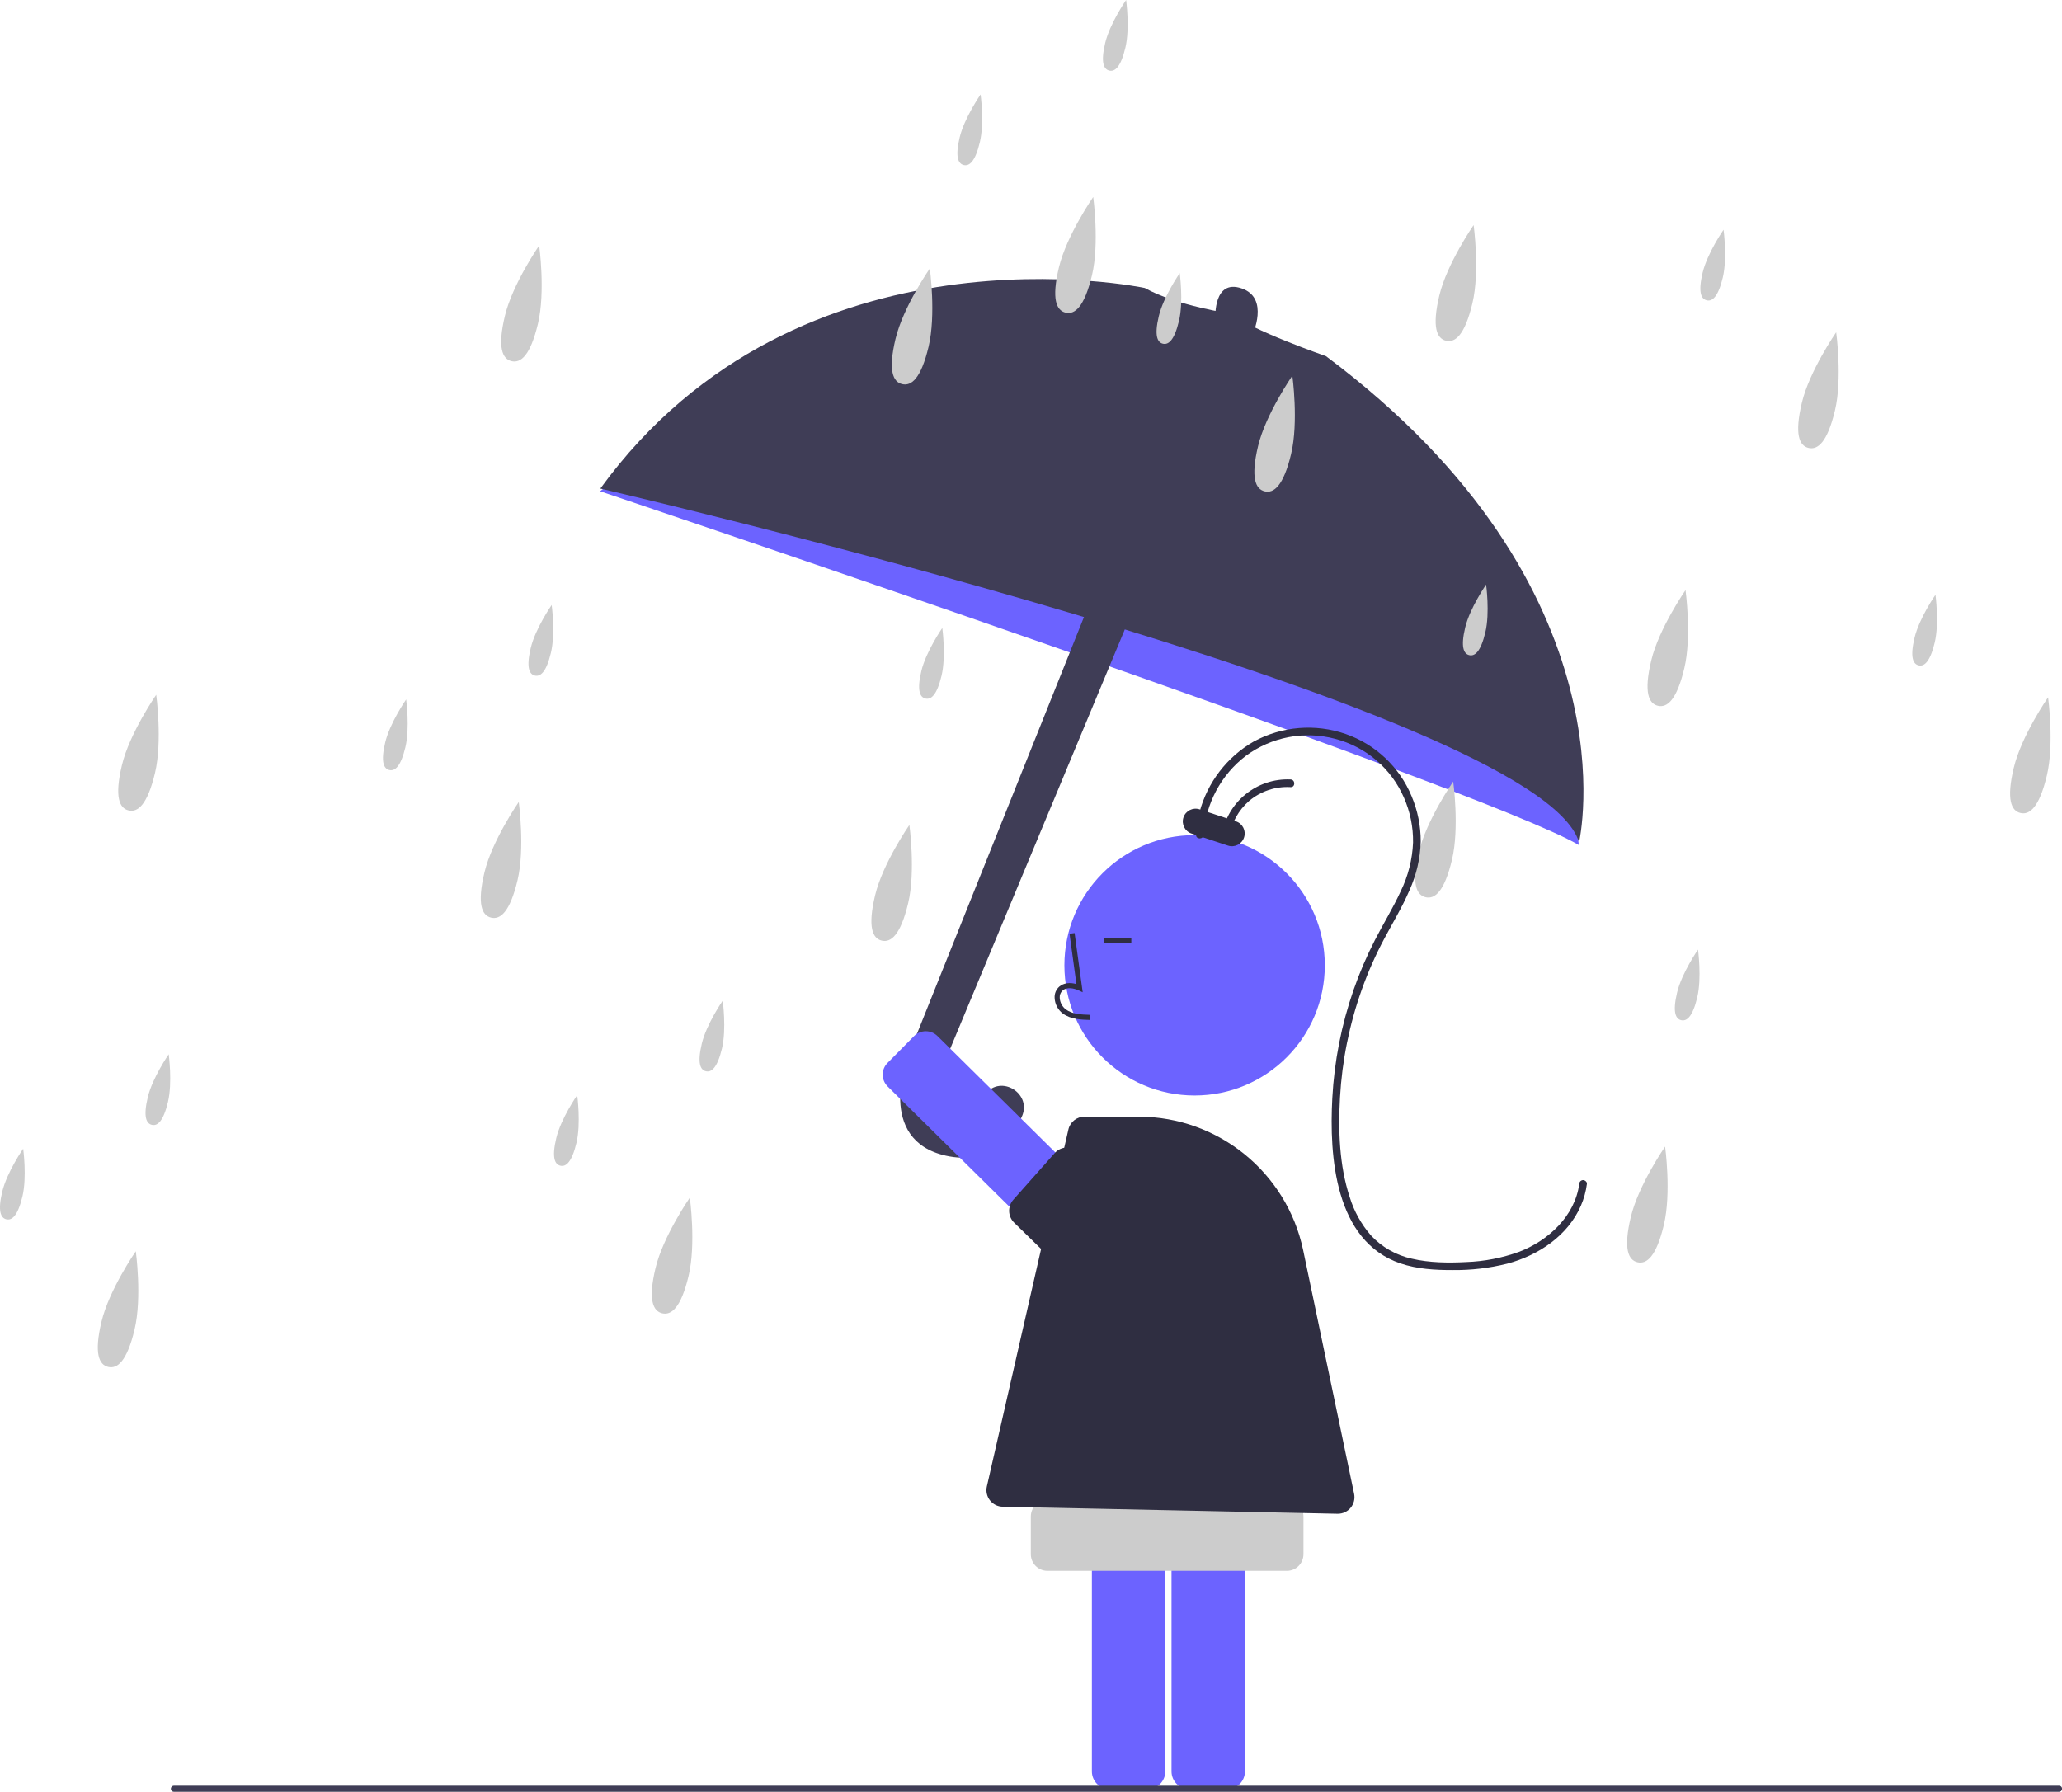
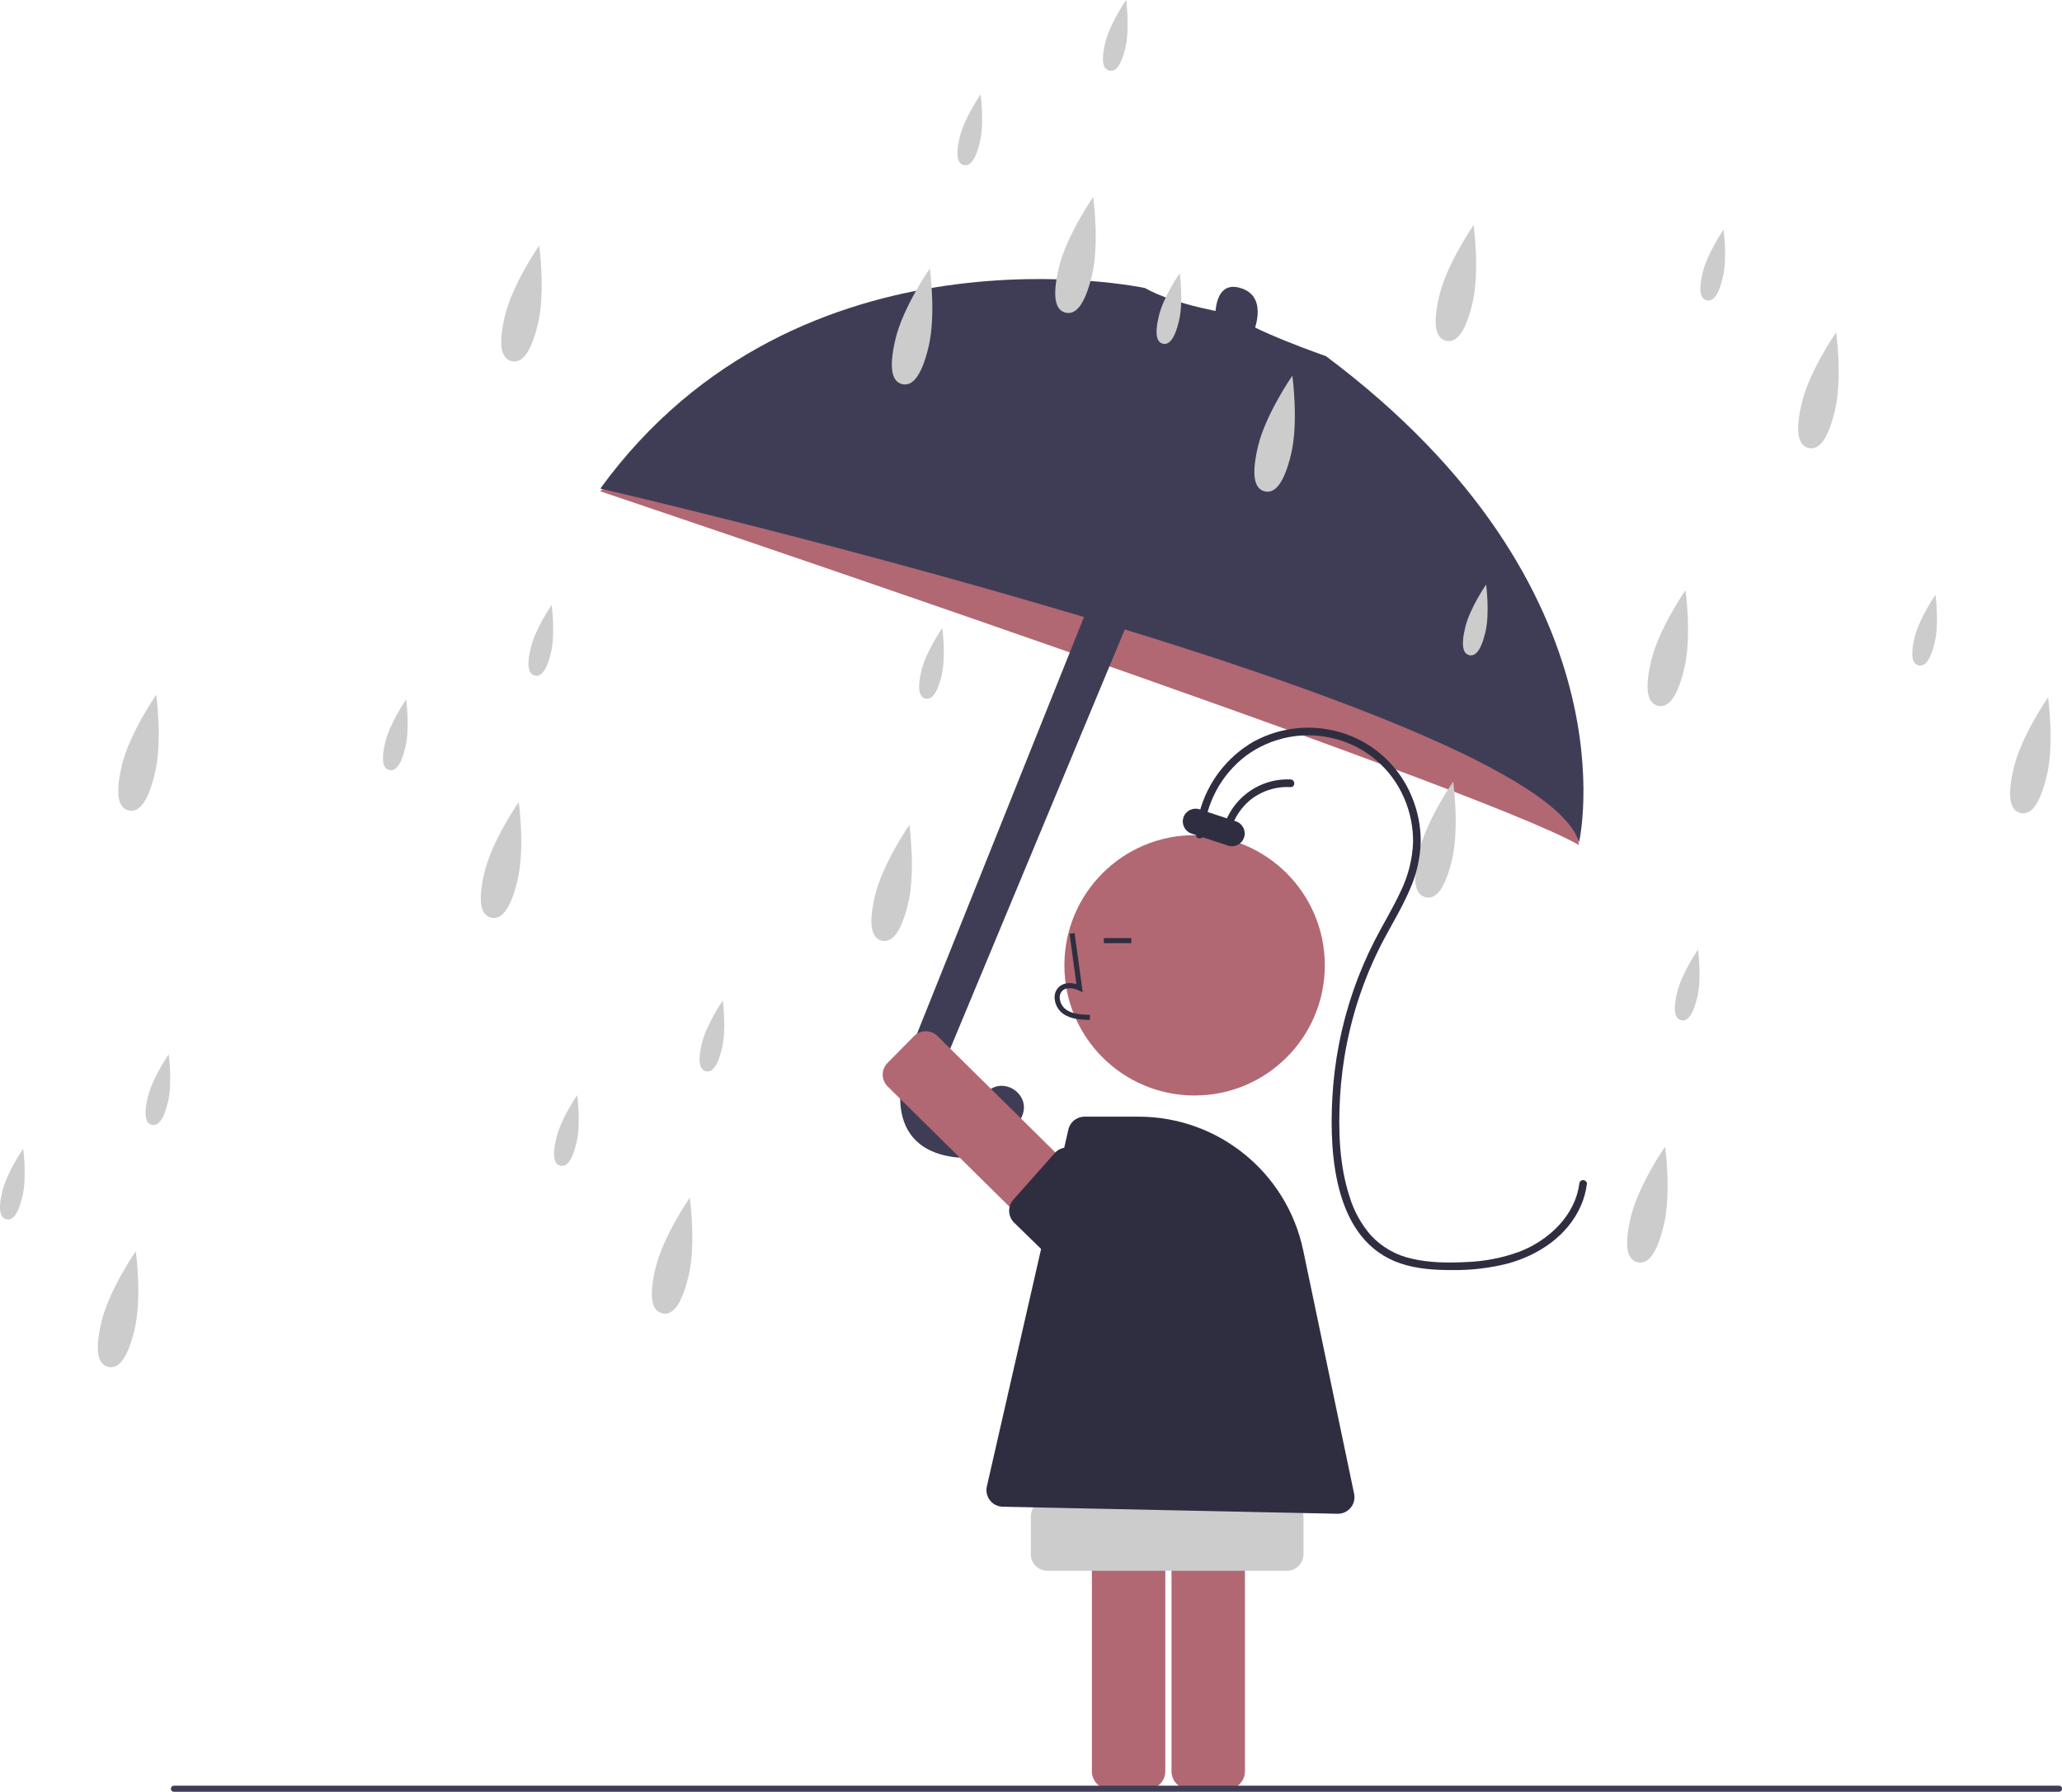
<svg xmlns="http://www.w3.org/2000/svg" id="be23df8e-c438-4ff3-b7f5-fc55aef8b210" data-name="Layer 1" width="807.642" height="701.912" viewBox="0 0 807.642 701.912">
-   <path d="M676.798,799.957H662.038a7.008,7.008,0,0,1-7-7V669.943a7.008,7.008,0,0,1,7-7H676.798a7.008,7.008,0,0,1,7,7V792.957A7.008,7.008,0,0,1,676.798,799.957Z" transform="translate(-196.1788 -99.04419)" fill="#6c63ff" />
-   <path d="M645.606,799.957H630.846a7.008,7.008,0,0,1-7-7V669.943a7.008,7.008,0,0,1,7-7H645.606a7.008,7.008,0,0,1,7,7V792.957A7.008,7.008,0,0,1,645.606,799.957Z" transform="translate(-196.1788 -99.04419)" fill="#6c63ff" />
+   <path d="M676.798,799.957H662.038a7.008,7.008,0,0,1-7-7V669.943a7.008,7.008,0,0,1,7-7H676.798a7.008,7.008,0,0,1,7,7V792.957A7.008,7.008,0,0,1,676.798,799.957Z" transform="translate(-196.1788 -99.04419)" fill="#b16873" />
+   <path d="M645.606,799.957H630.846a7.008,7.008,0,0,1-7-7V669.943a7.008,7.008,0,0,1,7-7H645.606a7.008,7.008,0,0,1,7,7V792.957A7.008,7.008,0,0,1,645.606,799.957Z" transform="translate(-196.1788 -99.04419)" fill="#b16873" />
  <path d="M256.881,401.887c-2.988,12.512-6.762,15.49-10.337,14.637s-5.596-5.216-2.608-17.728,13.429-27.582,13.429-27.582S259.869,389.375,256.881,401.887Z" transform="translate(-196.1788 -99.04419)" fill="#ccc" />
  <path d="M248.881,619.887c-2.988,12.512-6.762,15.49-10.337,14.637s-5.596-5.216-2.608-17.728,13.429-27.582,13.429-27.582S251.869,607.375,248.881,619.887Z" transform="translate(-196.1788 -99.04419)" fill="#ccc" />
  <path d="M686.706,230.267s6.848-14.489-4.218-18.256-10.271,11.408-10.271,11.408l13.462,7.989" transform="translate(-196.1788 -99.04419)" fill="#3f3d56" />
-   <path d="M454.169,272.897l-22.937,18.594s344.095,115.641,383.34,138.582l-3.874-32.404-32.51-39.597-62.974-40.173L613.56,286.275,502.779,246.435Z" transform="translate(-196.1788 -99.04419)" fill="#6c63ff" />
+   <path d="M454.169,272.897l-22.937,18.594s344.095,115.641,383.34,138.582l-3.874-32.404-32.51-39.597-62.974-40.173L613.56,286.275,502.779,246.435Z" transform="translate(-196.1788 -99.04419)" fill="#b16873" />
  <path d="M629.413,319.138,551.565,513.43s-12.442,32.173,15.054,38.339c16.532,3.707,25.271-6.321,29.612-14.909,4.636-9.172-7.949-17.238-14.24-9.11q-.153.198-.307.403c-.154.206-16.647,13.004-16.638-4.512a30.68,30.68,0,0,1,2.464-11.743l76.506-183.746Z" transform="translate(-196.1788 -99.04419)" fill="#3f3d56" />
  <path d="M537.457,285.919" transform="translate(-196.1788 -99.04419)" opacity="0.1" style="isolation:isolate" />
  <path d="M741.221,357.836" transform="translate(-196.1788 -99.04419)" opacity="0.1" style="isolation:isolate" />
  <path d="M678.804,222.02s-21.906-3.199-34.227-10.161c0,0-135.199-28.776-213.261,78.575,0,0,367.49,85.068,383.34,138.582,0,0,23.065-99.032-99.116-190.445C715.54,238.571,685.649,228.183,678.804,222.02Z" transform="translate(-196.1788 -99.04419)" fill="#3f3d56" />
  <path d="M261.961,530.761c-1.823,7.635-4.126,9.452-6.308,8.931s-3.415-3.183-1.592-10.818,8.194-16.831,8.194-16.831S263.784,523.126,261.961,530.761Z" transform="translate(-196.1788 -99.04419)" fill="#ccc" />
  <path d="M204.961,567.761c-1.823,7.635-4.126,9.452-6.308,8.931s-3.415-3.183-1.592-10.818,8.194-16.831,8.194-16.831S206.784,560.126,204.961,567.761Z" transform="translate(-196.1788 -99.04419)" fill="#ccc" />
  <path d="M623.881,206.887c-2.988,12.512-6.762,15.49-10.337,14.637s-5.596-5.216-2.608-17.728,13.429-27.582,13.429-27.582S626.869,194.375,623.881,206.887Z" transform="translate(-196.1788 -99.04419)" fill="#ccc" />
  <path d="M636.961,117.761c-1.823,7.635-4.126,9.452-6.308,8.931s-3.415-3.183-1.592-10.818,8.194-16.831,8.194-16.831S638.784,110.126,636.961,117.761Z" transform="translate(-196.1788 -99.04419)" fill="#ccc" />
  <path d="M579.961,154.761c-1.823,7.635-4.126,9.452-6.308,8.931s-3.415-3.183-1.592-10.818,8.194-16.831,8.194-16.831S581.784,147.126,579.961,154.761Z" transform="translate(-196.1788 -99.04419)" fill="#ccc" />
  <path d="M465.881,598.887c-2.988,12.512-6.762,15.49-10.337,14.637s-5.596-5.216-2.608-17.728,13.429-27.582,13.429-27.582S468.869,586.375,465.881,598.887Z" transform="translate(-196.1788 -99.04419)" fill="#ccc" />
  <path d="M478.961,509.761c-1.823,7.635-4.126,9.452-6.308,8.931s-3.415-3.183-1.592-10.818,8.194-16.831,8.194-16.831S480.784,502.126,478.961,509.761Z" transform="translate(-196.1788 -99.04419)" fill="#ccc" />
  <path d="M421.961,546.761c-1.823,7.635-4.126,9.452-6.308,8.931s-3.415-3.183-1.592-10.818,8.194-16.831,8.194-16.831S423.784,539.126,421.961,546.761Z" transform="translate(-196.1788 -99.04419)" fill="#ccc" />
  <path d="M406.881,225.887c-2.988,12.512-6.762,15.49-10.337,14.637s-5.596-5.216-2.608-17.728,13.429-27.582,13.429-27.582S409.869,213.375,406.881,225.887Z" transform="translate(-196.1788 -99.04419)" fill="#ccc" />
  <path d="M398.881,443.887c-2.988,12.512-6.762,15.49-10.337,14.637s-5.596-5.216-2.608-17.728,13.429-27.582,13.429-27.582S401.869,431.375,398.881,443.887Z" transform="translate(-196.1788 -99.04419)" fill="#ccc" />
  <path d="M411.961,354.761c-1.823,7.635-4.126,9.452-6.308,8.931s-3.415-3.183-1.592-10.818,8.194-16.831,8.194-16.831S413.784,347.126,411.961,354.761Z" transform="translate(-196.1788 -99.04419)" fill="#ccc" />
  <path d="M354.961,391.761c-1.823,7.635-4.126,9.452-6.308,8.931s-3.415-3.183-1.592-10.818,8.194-16.831,8.194-16.831S356.784,384.126,354.961,391.761Z" transform="translate(-196.1788 -99.04419)" fill="#ccc" />
  <path d="M559.881,234.887c-2.988,12.512-6.762,15.49-10.337,14.637s-5.596-5.216-2.608-17.728,13.429-27.582,13.429-27.582S562.869,222.375,559.881,234.887Z" transform="translate(-196.1788 -99.04419)" fill="#ccc" />
  <path d="M551.881,452.887c-2.988,12.512-6.762,15.49-10.337,14.637s-5.596-5.216-2.608-17.728,13.429-27.582,13.429-27.582S554.869,440.375,551.881,452.887Z" transform="translate(-196.1788 -99.04419)" fill="#ccc" />
  <path d="M564.961,363.761c-1.823,7.635-4.126,9.452-6.308,8.931s-3.415-3.183-1.592-10.818,8.194-16.831,8.194-16.831S566.784,356.126,564.961,363.761Z" transform="translate(-196.1788 -99.04419)" fill="#ccc" />
  <path d="M701.881,276.887c-2.988,12.512-6.762,15.49-10.337,14.637s-5.596-5.216-2.608-17.728,13.429-27.582,13.429-27.582S704.869,264.375,701.881,276.887Z" transform="translate(-196.1788 -99.04419)" fill="#ccc" />
  <path d="M657.961,224.761c-1.823,7.635-4.126,9.452-6.308,8.931s-3.415-3.183-1.592-10.818,8.194-16.831,8.194-16.831S659.784,217.126,657.961,224.761Z" transform="translate(-196.1788 -99.04419)" fill="#ccc" />
  <path d="M772.881,217.887c-2.988,12.512-6.762,15.49-10.337,14.637s-5.596-5.216-2.608-17.728,13.429-27.582,13.429-27.582S775.869,205.375,772.881,217.887Z" transform="translate(-196.1788 -99.04419)" fill="#ccc" />
  <path d="M764.881,435.887c-2.988,12.512-6.762,15.49-10.337,14.637s-5.596-5.216-2.608-17.728,13.429-27.582,13.429-27.582S767.869,423.375,764.881,435.887Z" transform="translate(-196.1788 -99.04419)" fill="#ccc" />
  <path d="M777.961,346.761c-1.823,7.635-4.126,9.452-6.308,8.931s-3.415-3.183-1.592-10.818,8.194-16.831,8.194-16.831S779.784,339.126,777.961,346.761Z" transform="translate(-196.1788 -99.04419)" fill="#ccc" />
  <path d="M914.881,259.887c-2.988,12.512-6.762,15.49-10.337,14.637s-5.596-5.216-2.608-17.728,13.429-27.582,13.429-27.582S917.869,247.375,914.881,259.887Z" transform="translate(-196.1788 -99.04419)" fill="#ccc" />
  <path d="M870.961,207.761c-1.823,7.635-4.126,9.452-6.308,8.931s-3.415-3.183-1.592-10.818,8.194-16.831,8.194-16.831S872.784,200.126,870.961,207.761Z" transform="translate(-196.1788 -99.04419)" fill="#ccc" />
  <path d="M855.881,360.887c-2.988,12.512-6.762,15.49-10.337,14.637s-5.596-5.216-2.608-17.728,13.429-27.582,13.429-27.582S858.869,348.375,855.881,360.887Z" transform="translate(-196.1788 -99.04419)" fill="#ccc" />
  <path d="M847.881,578.887c-2.988,12.512-6.762,15.49-10.337,14.637s-5.596-5.216-2.608-17.728,13.429-27.582,13.429-27.582S850.869,566.375,847.881,578.887Z" transform="translate(-196.1788 -99.04419)" fill="#ccc" />
  <path d="M860.961,489.761c-1.823,7.635-4.126,9.452-6.308,8.931s-3.415-3.183-1.592-10.818,8.194-16.831,8.194-16.831S862.784,482.126,860.961,489.761Z" transform="translate(-196.1788 -99.04419)" fill="#ccc" />
  <path d="M997.881,402.887c-2.988,12.512-6.762,15.49-10.337,14.637s-5.596-5.216-2.608-17.728,13.429-27.582,13.429-27.582S1000.869,390.375,997.881,402.887Z" transform="translate(-196.1788 -99.04419)" fill="#ccc" />
  <path d="M953.961,350.761c-1.823,7.635-4.126,9.452-6.308,8.931s-3.415-3.183-1.592-10.818,8.194-16.831,8.194-16.831S955.784,343.126,953.961,350.761Z" transform="translate(-196.1788 -99.04419)" fill="#ccc" />
-   <circle cx="467.901" cy="378.152" r="51" fill="#6c63ff" />
+   <circle cx="467.901" cy="378.152" r="51" fill="#b16873" />
  <path d="M623.042,498.605c-3.306-.092-7.421-.208-10.59-2.522a8.133,8.133,0,0,1-3.2-6.073,5.471,5.471,0,0,1,1.861-4.492c1.655-1.399,4.073-1.728,6.678-.961l-2.699-19.726,1.981-.271,3.173,23.19-1.655-.759c-1.918-.879-4.551-1.327-6.188.055a3.514,3.514,0,0,0-1.153,2.895,6.147,6.147,0,0,0,2.381,4.528c2.466,1.802,5.746,2.034,9.466,2.139Z" transform="translate(-196.1788 -99.04419)" fill="#2f2e41" />
  <rect x="432.342" y="367.487" width="10.771" height="2" fill="#2f2e41" />
  <path d="M667.648,426.045a42.161,42.161,0,0,1,16.487-30.886,41.065,41.065,0,0,1,35.015-6.678A40.441,40.441,0,0,1,746.032,411.42a42.108,42.108,0,0,1,3.61,17.692,47.833,47.833,0,0,1-4.831,19.067c-3.007,6.552-6.8,12.699-10.094,19.104a152.46,152.46,0,0,0-8.377,19.557,154.179,154.179,0,0,0-8.322,42.374c-1.224,22.771.954,56.014,26.66,64.753,6.537,2.222,13.588,2.636,20.442,2.618a83.952,83.952,0,0,0,21.42-2.509c12.135-3.24,23.656-10.85,28.826-22.672a31.553,31.553,0,0,0,2.373-8.569c.108-.81-.767-1.492-1.5-1.5a1.537,1.537,0,0,0-1.5,1.5c-1.674,12.598-12.172,22.259-23.569,26.602a67.697,67.697,0,0,1-20.736,4.011c-7.046.356-14.362.301-21.262-1.321a30.792,30.792,0,0,1-16.014-9.103,41.402,41.402,0,0,1-8.359-15.122c-4.057-12.385-4.483-26.002-3.77-38.911a151.262,151.262,0,0,1,8.498-42.193,147.932,147.932,0,0,1,8.804-19.958c3.342-6.286,7.054-12.395,9.87-18.947a49.444,49.444,0,0,0,4.445-19.153,45.244,45.244,0,0,0-3.576-17.793,43.37,43.37,0,0,0-25.81-24.361,44.641,44.641,0,0,0-36.016,2.95,45.385,45.385,0,0,0-21.255,27.733,43.424,43.424,0,0,0-1.342,8.775c-.099,1.93,2.901,1.924,3,0Z" transform="translate(-196.1788 -99.04419)" fill="#2f2e41" />
  <path d="M677.621,427.098a23.488,23.488,0,0,1,7.857-14.333,23.169,23.169,0,0,1,16.195-5.376c1.93.097,1.925-2.904,0-3a26.104,26.104,0,0,0-26.945,21.911c-.288,1.889,2.602,2.703,2.893.798Z" transform="translate(-196.1788 -99.04419)" fill="#2f2e41" />
  <path d="M664.08,418.196h15a5,5,0,0,1,5,5v0a5,5,0,0,1-5,5h-15a5,5,0,0,1-5-5v0a5,5,0,0,1,5-5Z" transform="translate(980.4327 936.5708) rotate(-161.7278)" fill="#2f2e41" />
  <path d="M700.22,714.388H606.43a6.507,6.507,0,0,1-6.5-6.5V693.129a6.507,6.507,0,0,1,6.5-6.5h93.79a6.507,6.507,0,0,1,6.5,6.5v14.759A6.507,6.507,0,0,1,700.22,714.388Z" transform="translate(-196.1788 -99.04419)" fill="#ccc" />
  <path d="M720.201,692.049c-.047,0-.094-0-.14-.001l-131.152-2.761a6.5,6.5,0,0,1-6.2-7.946l31.932-139.8a6.467,6.467,0,0,1,6.337-5.053h21.376A65.892,65.892,0,0,1,706.575,588.667l19.984,95.551a6.5,6.5,0,0,1-6.359,7.831Z" transform="translate(-196.1788 -99.04419)" fill="#2f2e41" />
-   <path d="M635.941,612.957a6.48,6.48,0,0,1-4.567-1.872L543.848,524.646a6.5,6.5,0,0,1-.057-9.192l10.371-10.502a6.5,6.5,0,0,1,9.192-.057l87.526,86.439a6.508,6.508,0,0,1,.057,9.193L640.566,611.028A6.482,6.482,0,0,1,635.941,612.957Z" transform="translate(-196.1788 -99.04419)" fill="#6c63ff" />
+   <path d="M635.941,612.957a6.48,6.48,0,0,1-4.567-1.872L543.848,524.646a6.5,6.5,0,0,1-.057-9.192l10.371-10.502a6.5,6.5,0,0,1,9.192-.057l87.526,86.439a6.508,6.508,0,0,1,.057,9.193L640.566,611.028A6.482,6.482,0,0,1,635.941,612.957Z" transform="translate(-196.1788 -99.04419)" fill="#b16873" />
  <path d="M631.894,615.575l-38.487-37.553a6.525,6.525,0,0,1-.324-9.001L609.283,550.762a6.525,6.525,0,0,1,10.076.382l41.181,41.97a6.537,6.537,0,0,1-.484,9.214l-18.937,13.736A6.537,6.537,0,0,1,631.894,615.575Z" transform="translate(-196.1788 -99.04419)" fill="#2f2e41" />
  <path d="M1002.631,800.956H264.337a1.191,1.191,0,1,1,0-2.381h738.294a1.191,1.191,0,1,1,0,2.381Z" transform="translate(-196.1788 -99.04419)" fill="#3f3d56" />
</svg>
